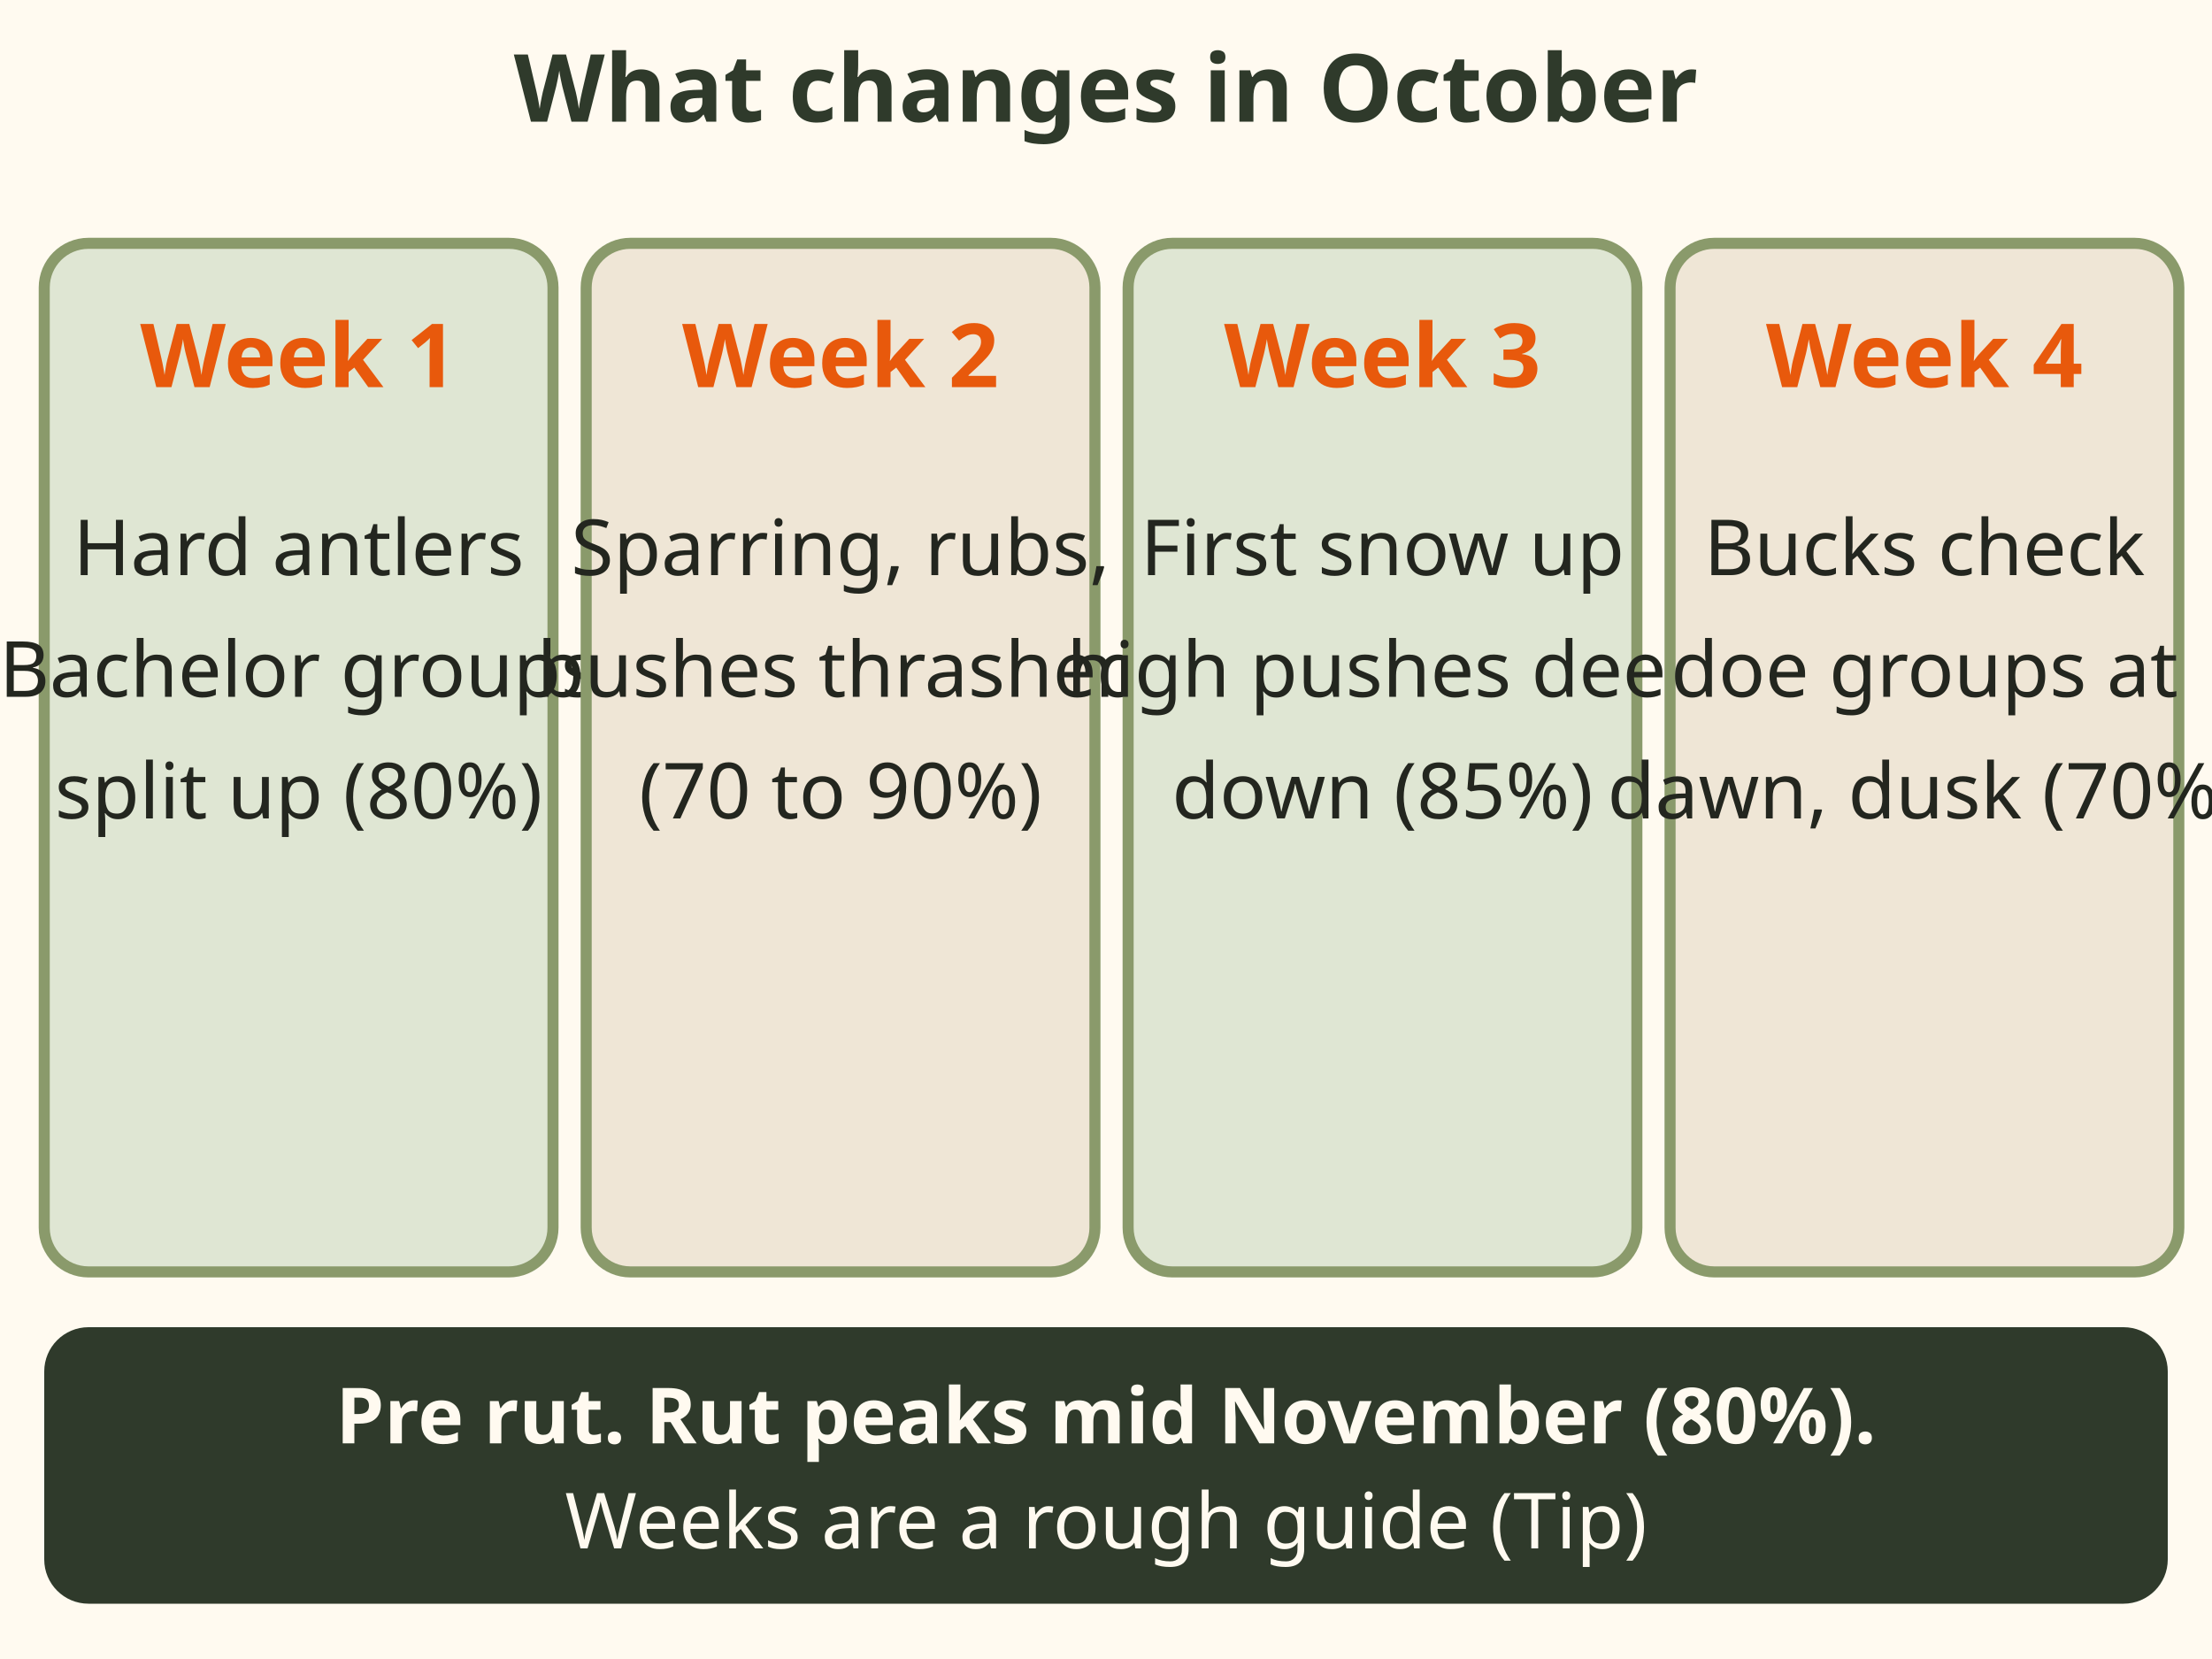
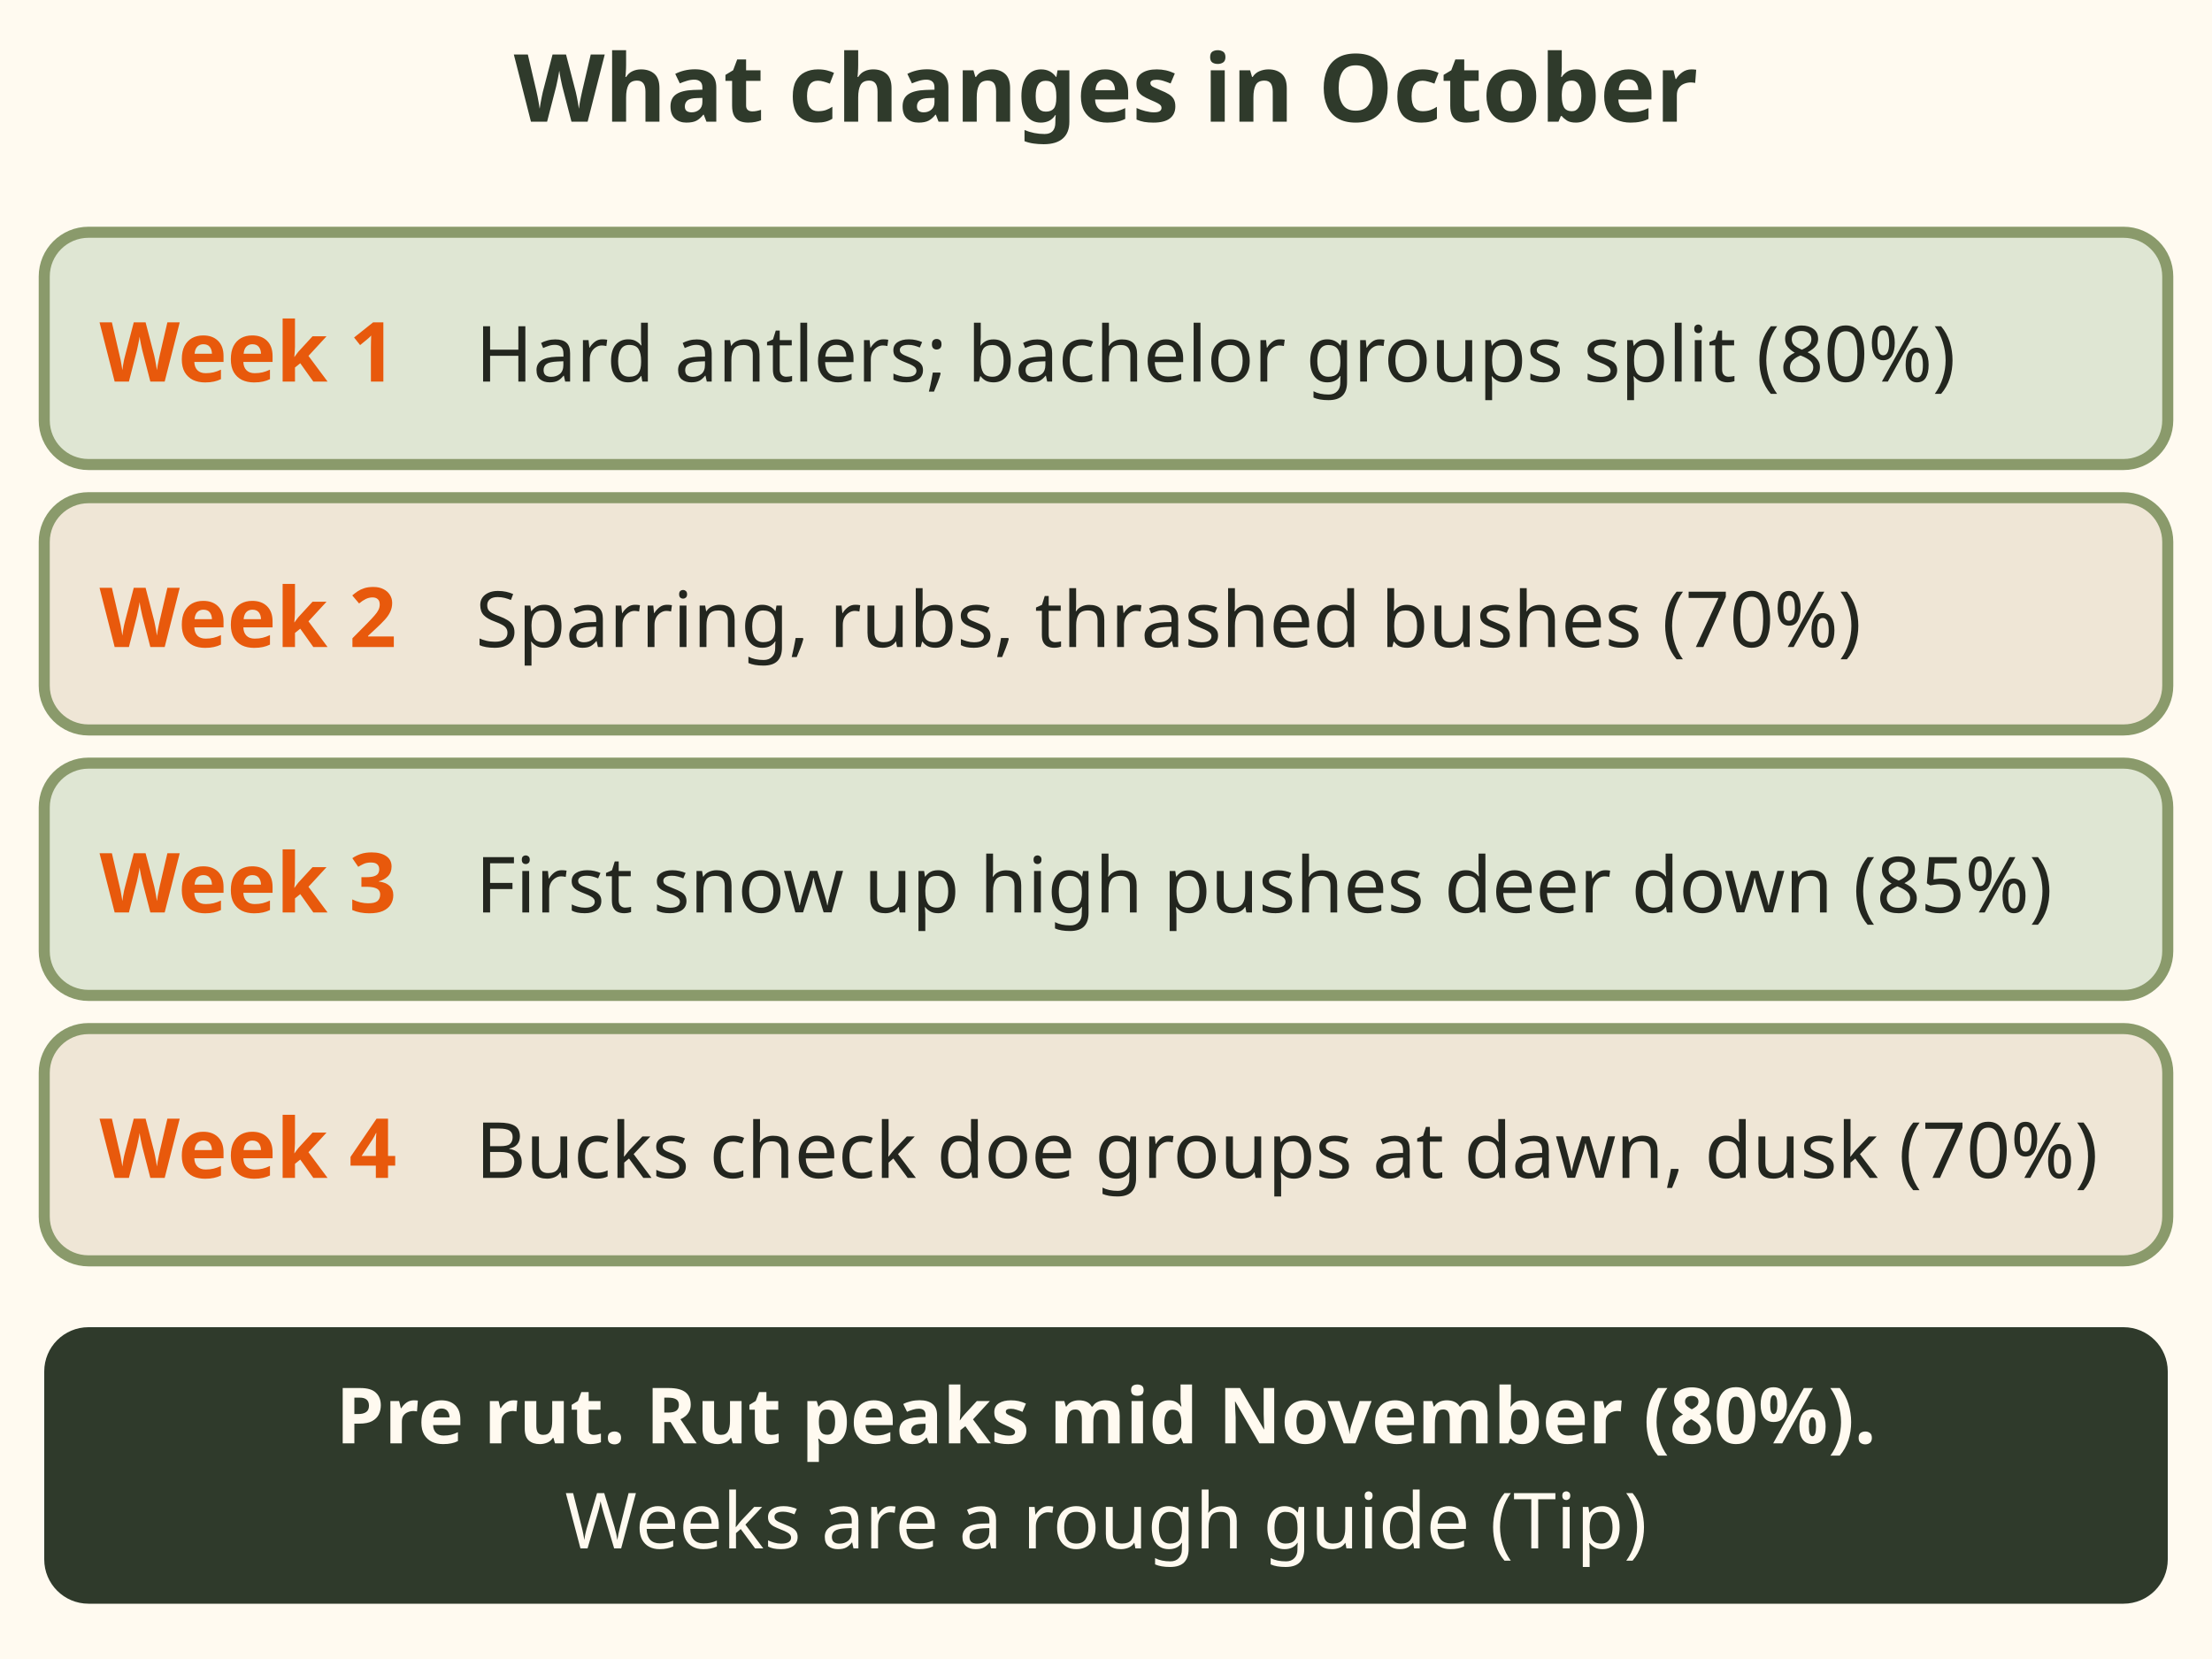
<svg xmlns="http://www.w3.org/2000/svg" viewBox="0 0 400 300" font-family="sans-serif" role="img" aria-label="Four week columns for October. Week 1: hard antlers, bachelor groups split up. Week 2: sparring, rubs, bushes thrashed. Week 3: first snow up high pushes deer down. Week 4: bucks check doe groups at dawn and dusk. This is the pre rut; the rut peaks in mid November. The weeks are a rough guide.">
  <rect width="400" height="300" fill="#fffaf0" />
  <text x="200" y="22" font-size="17" fill="#2f3a2b" text-anchor="middle" font-weight="bold">What changes in October</text>
-   <rect x="8" y="44" width="92" height="186" rx="8" fill="#dfe6d3" stroke="#8a9a6b" stroke-width="2" />
-   <text x="54" y="70" font-size="16" fill="#e8590c" text-anchor="middle" font-weight="bold">Week 1</text>
-   <text x="54" y="104" font-size="14" fill="#23261f" text-anchor="middle">Hard antlers</text>
-   <text x="54" y="126" font-size="14" fill="#23261f" text-anchor="middle">Bachelor groups</text>
-   <text x="54" y="148" font-size="14" fill="#23261f" text-anchor="middle">split up (80%)</text>
-   <rect x="106" y="44" width="92" height="186" rx="8" fill="#efe6d6" stroke="#8a9a6b" stroke-width="2" />
-   <text x="152" y="70" font-size="16" fill="#e8590c" text-anchor="middle" font-weight="bold">Week 2</text>
-   <text x="152" y="104" font-size="14" fill="#23261f" text-anchor="middle">Sparring, rubs,</text>
-   <text x="152" y="126" font-size="14" fill="#23261f" text-anchor="middle">bushes thrashed</text>
-   <text x="152" y="148" font-size="14" fill="#23261f" text-anchor="middle">(70 to 90%)</text>
-   <rect x="204" y="44" width="92" height="186" rx="8" fill="#dfe6d3" stroke="#8a9a6b" stroke-width="2" />
-   <text x="250" y="70" font-size="16" fill="#e8590c" text-anchor="middle" font-weight="bold">Week 3</text>
-   <text x="250" y="104" font-size="14" fill="#23261f" text-anchor="middle">First snow up</text>
-   <text x="250" y="126" font-size="14" fill="#23261f" text-anchor="middle">high pushes deer</text>
-   <text x="250" y="148" font-size="14" fill="#23261f" text-anchor="middle">down (85%)</text>
-   <rect x="302" y="44" width="92" height="186" rx="8" fill="#efe6d6" stroke="#8a9a6b" stroke-width="2" />
-   <text x="348" y="70" font-size="16" fill="#e8590c" text-anchor="middle" font-weight="bold">Week 4</text>
-   <text x="348" y="104" font-size="14" fill="#23261f" text-anchor="middle">Bucks check</text>
-   <text x="348" y="126" font-size="14" fill="#23261f" text-anchor="middle">doe groups at</text>
-   <text x="348" y="148" font-size="14" fill="#23261f" text-anchor="middle">dawn, dusk (70%)</text>
+   <rect x="8" y="42" width="384" height="42" rx="8" fill="#dfe6d3" stroke="#8a9a6b" stroke-width="2" />
+   <text x="18" y="69" font-size="15" fill="#e8590c" text-anchor="start" font-weight="bold">Week 1</text>
+   <text x="86" y="69" font-size="14" fill="#23261f" text-anchor="start">Hard antlers; bachelor groups split (80%)</text>
+   <rect x="8" y="90" width="384" height="42" rx="8" fill="#efe6d6" stroke="#8a9a6b" stroke-width="2" />
+   <text x="18" y="117" font-size="15" fill="#e8590c" text-anchor="start" font-weight="bold">Week 2</text>
+   <text x="86" y="117" font-size="14" fill="#23261f" text-anchor="start">Sparring, rubs, thrashed bushes (70%)</text>
+   <rect x="8" y="138" width="384" height="42" rx="8" fill="#dfe6d3" stroke="#8a9a6b" stroke-width="2" />
+   <text x="18" y="165" font-size="15" fill="#e8590c" text-anchor="start" font-weight="bold">Week 3</text>
+   <text x="86" y="165" font-size="14" fill="#23261f" text-anchor="start">First snow up high pushes deer down (85%)</text>
+   <rect x="8" y="186" width="384" height="42" rx="8" fill="#efe6d6" stroke="#8a9a6b" stroke-width="2" />
+   <text x="18" y="213" font-size="15" fill="#e8590c" text-anchor="start" font-weight="bold">Week 4</text>
+   <text x="86" y="213" font-size="14" fill="#23261f" text-anchor="start">Bucks check doe groups at dawn, dusk (70%)</text>
  <rect x="8" y="240" width="384" height="50" rx="8" fill="#2f3a2b" />
  <text x="200" y="261" font-size="14" fill="#fffaf0" text-anchor="middle" font-weight="bold">Pre rut. Rut peaks mid November (80%).</text>
  <text x="200" y="280" font-size="14" fill="#fffaf0" text-anchor="middle">Weeks are a rough guide (Tip)</text>
</svg>
